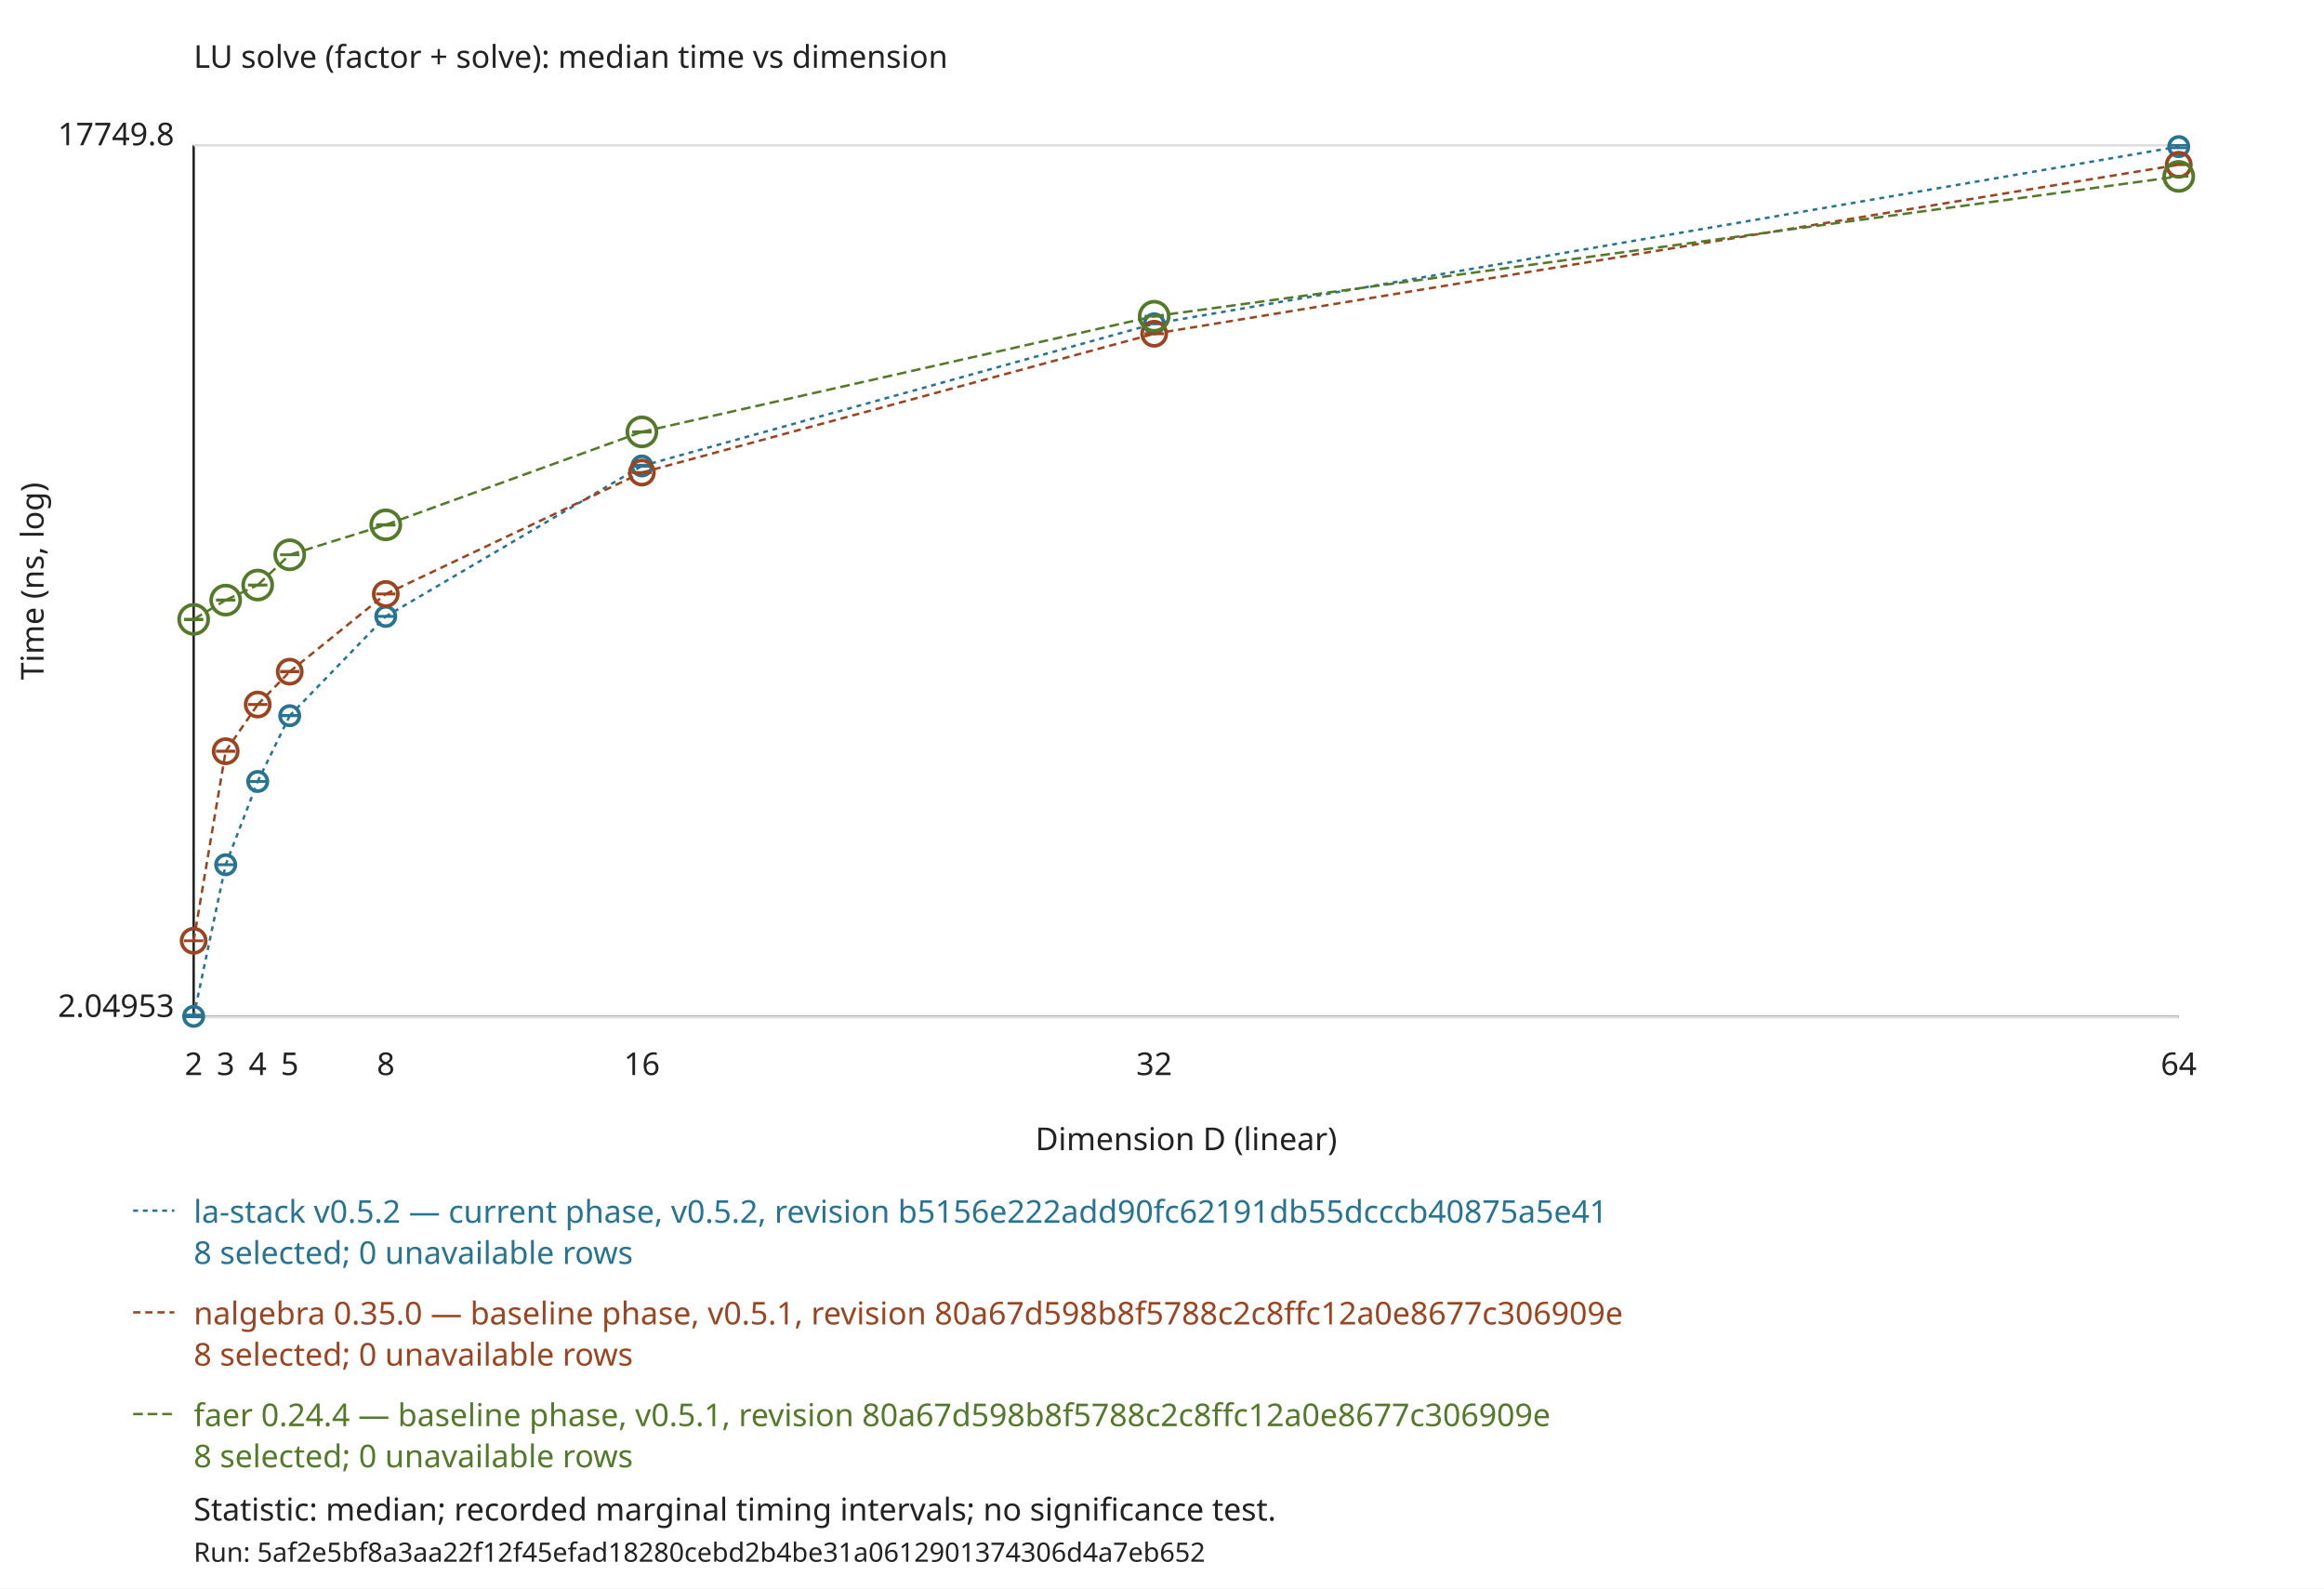
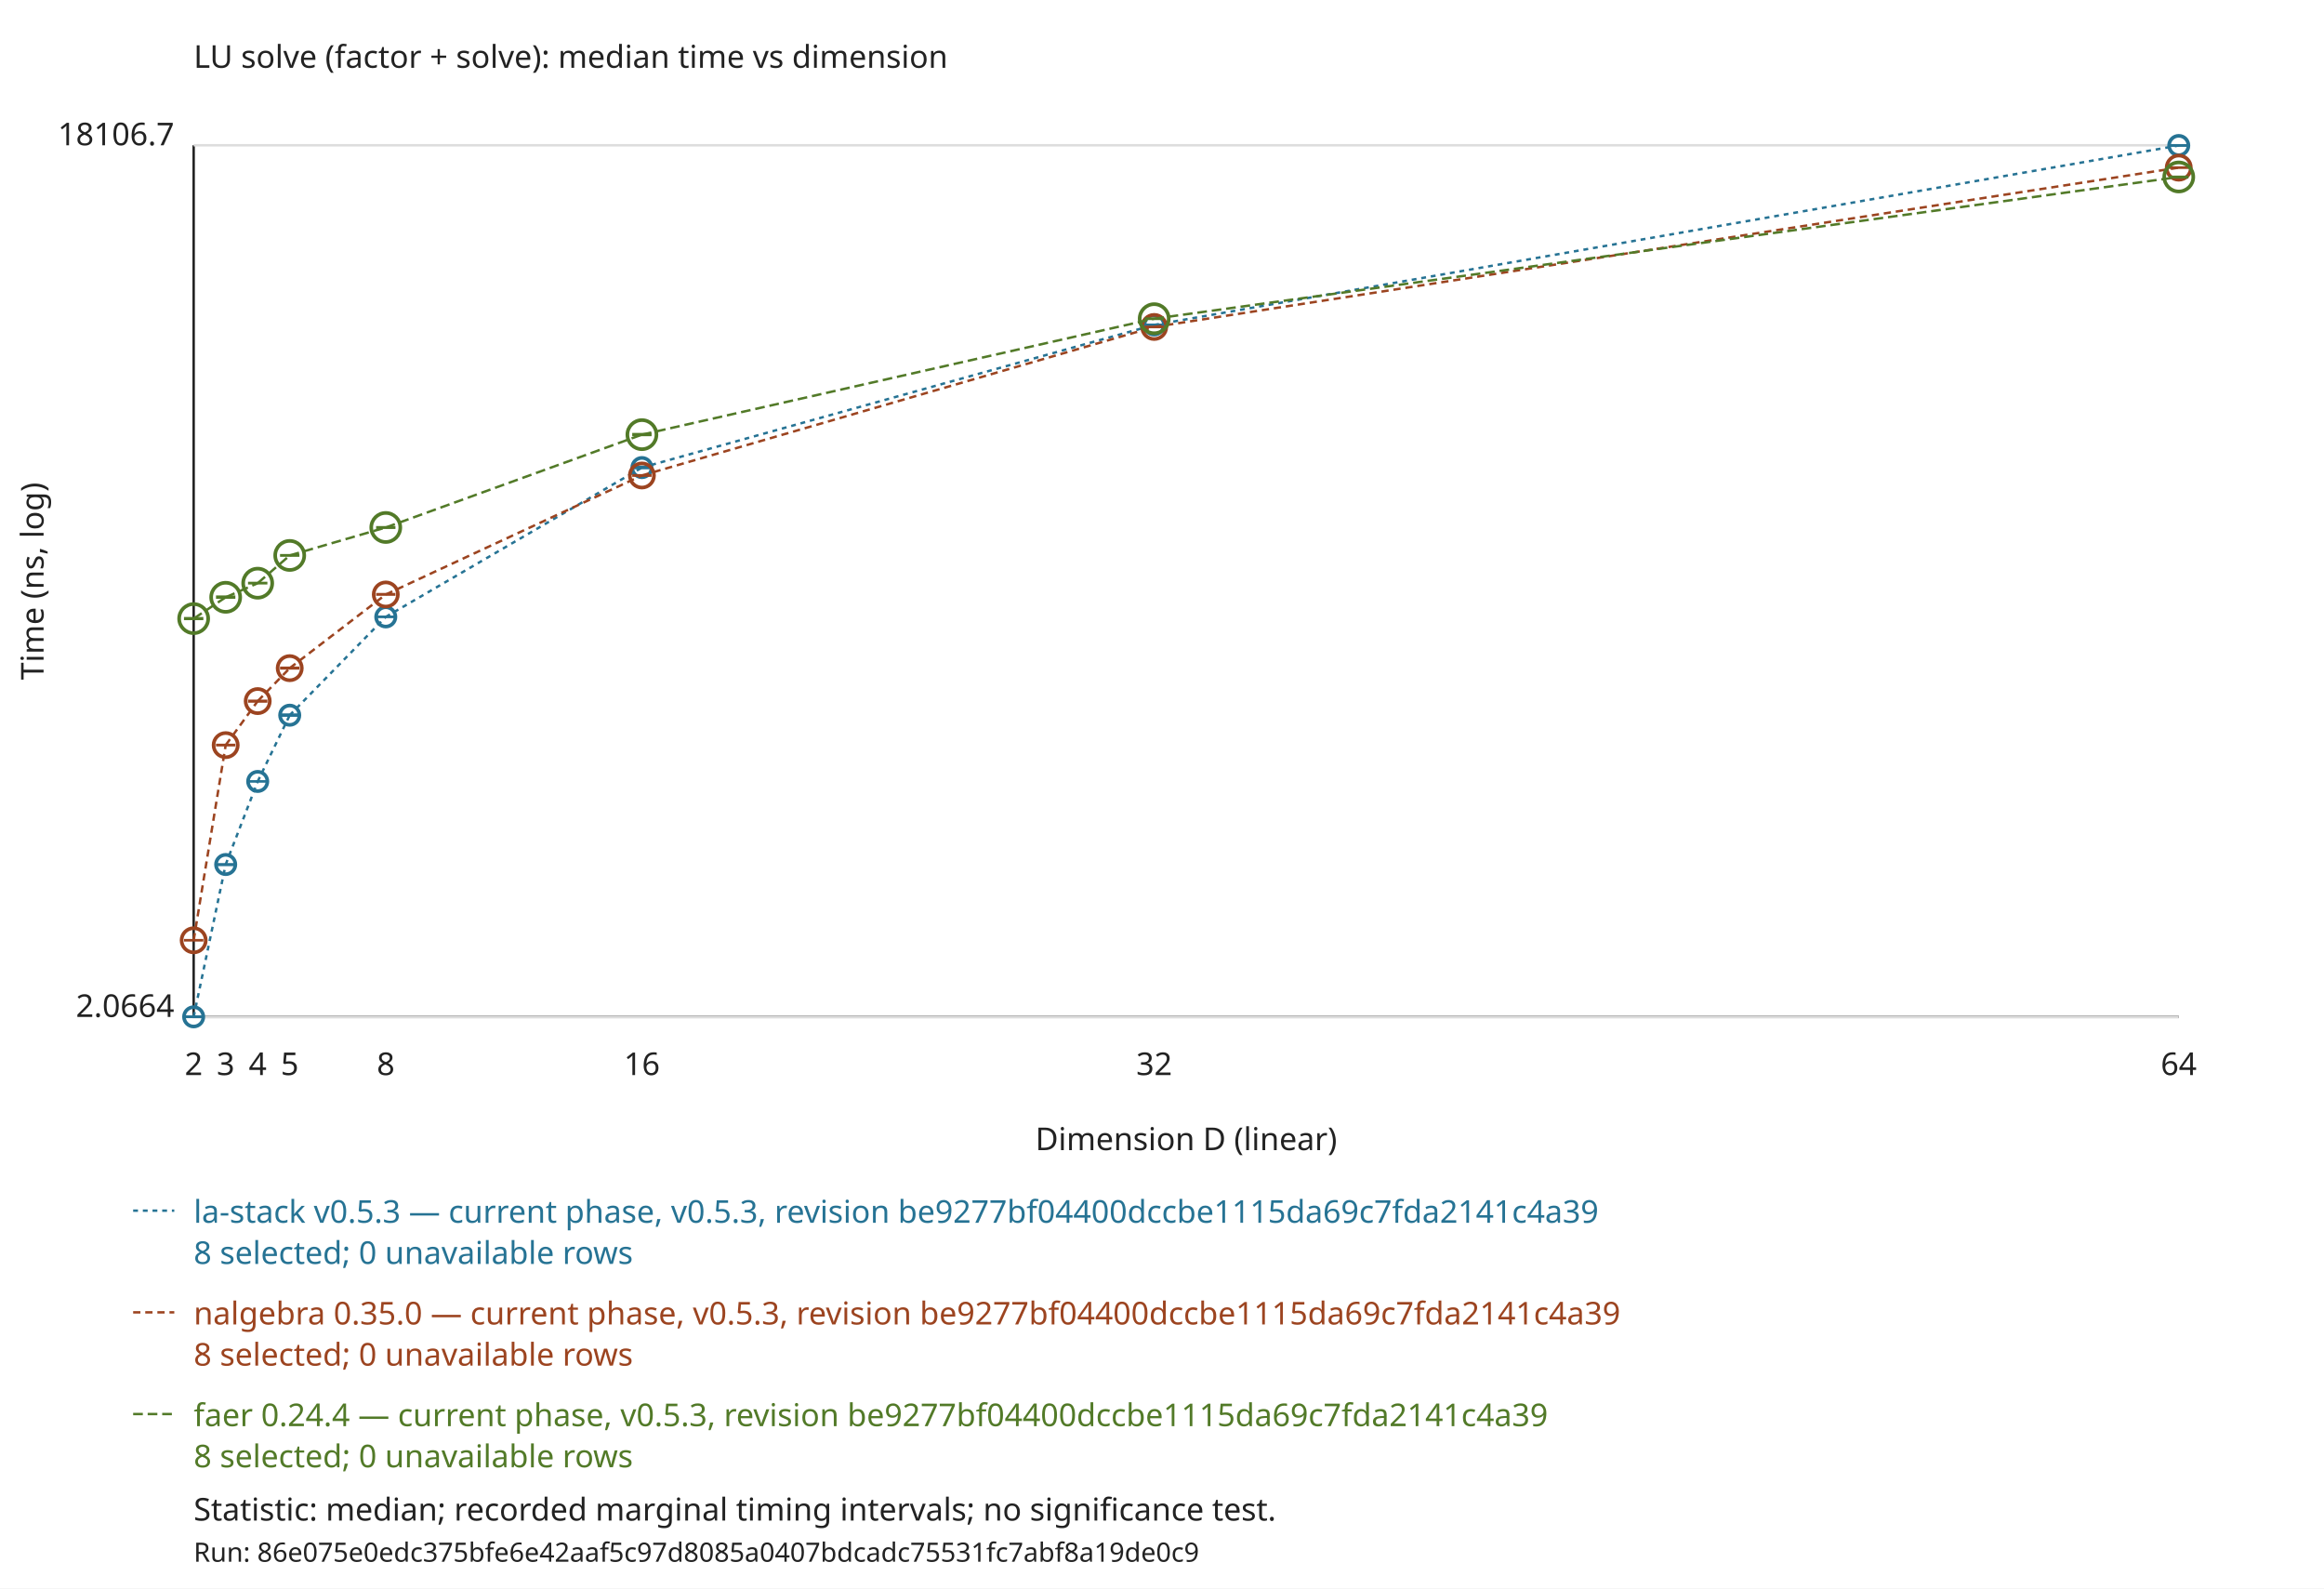
- <svg xmlns="http://www.w3.org/2000/svg" width="960" height="656" viewBox="0 0 960 656" role="img" aria-labelledby="title description" data-run-id="5af2e5bf8a3aa22f12f45efad18280cebd2b4be31a0612901374306d4a7eb652">
+ <svg xmlns="http://www.w3.org/2000/svg" width="960" height="656" viewBox="0 0 960 656" role="img" aria-labelledby="title description" data-run-id="86e075e0edc375bfe6e42aaf5c97d8085a0407bdcadc75531fc7abf8a19de0c9">
  <rect width="960" height="656" fill="#ffffff" />
  <g font-family="sans-serif" font-size="13" fill="#222222">
    <text x="80" y="28">LU solve (factor + solve): median time vs dimension</text>
    <path d="M 80 60 V 420 H 900" stroke="#222222" fill="none" />
    <text x="490" y="475" text-anchor="middle">Dimension D (linear)</text>
    <text transform="translate(18 240) rotate(-90)" text-anchor="middle">Time (ns, log)</text>
    <text x="80" y="444" text-anchor="middle">2</text>
    <text x="93.226" y="444" text-anchor="middle">3</text>
    <text x="106.452" y="444" text-anchor="middle">4</text>
    <text x="119.677" y="444" text-anchor="middle">5</text>
    <text x="159.355" y="444" text-anchor="middle">8</text>
    <text x="265.161" y="444" text-anchor="middle">16</text>
    <text x="476.774" y="444" text-anchor="middle">32</text>
    <text x="900" y="444" text-anchor="middle">64</text>
    <path d="M 80 420 H 900" stroke="#dddddd" />
-     <text x="72" y="420" text-anchor="end">2.04953</text>
+     <text x="72" y="420" text-anchor="end">2.0664</text>
    <path d="M 80 60 H 900" stroke="#dddddd" />
-     <text x="72" y="60" text-anchor="end">17749.8</text>
-     <g stroke="#267394" fill="#267394" stroke-dasharray="2 2" data-series="la-stack current">
-       <path d="M 80 420 V 419.142 M 76 420 H 84 M 76 419.142 H 84" stroke-dasharray="none" />
-       <circle cx="80" cy="419.748" r="4" fill="none" stroke-width="1.5" stroke-dasharray="none" />
-       <path d="M 80 419.748 L 93.226 357.135" fill="none" />
-       <path d="M 93.226 357.214 V 357.033 M 89.226 357.214 H 97.226 M 89.226 357.033 H 97.226" stroke-dasharray="none" />
-       <circle cx="93.226" cy="357.135" r="4" fill="none" stroke-width="1.5" stroke-dasharray="none" />
-       <path d="M 93.226 357.135 L 106.452 322.744" fill="none" />
-       <path d="M 106.452 322.82 V 322.67 M 102.452 322.82 H 110.452 M 102.452 322.67 H 110.452" stroke-dasharray="none" />
-       <circle cx="106.452" cy="322.744" r="4" fill="none" stroke-width="1.5" stroke-dasharray="none" />
-       <path d="M 106.452 322.744 L 119.677 295.59" fill="none" />
-       <path d="M 119.677 295.668 V 295.391 M 115.677 295.668 H 123.677 M 115.677 295.391 H 123.677" stroke-dasharray="none" />
-       <circle cx="119.677" cy="295.59" r="4" fill="none" stroke-width="1.5" stroke-dasharray="none" />
-       <path d="M 119.677 295.59 L 159.355 254.586" fill="none" />
-       <path d="M 159.355 254.654 V 254.461 M 155.355 254.654 H 163.355 M 155.355 254.461 H 163.355" stroke-dasharray="none" />
-       <circle cx="159.355" cy="254.586" r="4" fill="none" stroke-width="1.5" stroke-dasharray="none" />
-       <path d="M 159.355 254.586 L 265.161 192.437" fill="none" />
-       <path d="M 265.161 192.634 V 192.044 M 261.161 192.634 H 269.161 M 261.161 192.044 H 269.161" stroke-dasharray="none" />
-       <circle cx="265.161" cy="192.437" r="4" fill="none" stroke-width="1.5" stroke-dasharray="none" />
-       <path d="M 265.161 192.437 L 476.774 133.726" fill="none" />
-       <path d="M 476.774 133.799 V 133.619 M 472.774 133.799 H 480.774 M 472.774 133.619 H 480.774" stroke-dasharray="none" />
-       <circle cx="476.774" cy="133.726" r="4" fill="none" stroke-width="1.5" stroke-dasharray="none" />
-       <path d="M 476.774 133.726 L 900 60.55" fill="none" />
-       <path d="M 900 61.103 V 60 M 896 61.103 H 904 M 896 60 H 904" stroke-dasharray="none" />
-       <circle cx="900" cy="60.55" r="4" fill="none" stroke-width="1.5" stroke-dasharray="none" />
+     <text x="72" y="60" text-anchor="end">18106.7</text>
+     <g stroke="#267394" fill="#267394" stroke-dasharray="2 2" data-series="lu-solve/la-stack current">
+       <path d="M 80 420 V 419.842 M 76 420 H 84 M 76 419.842 H 84" stroke-dasharray="none" />
+       <circle cx="80" cy="419.953" r="4" fill="none" stroke-width="1.5" stroke-dasharray="none" />
+       <path d="M 80 419.953 L 93.226 357.041" fill="none" />
+       <path d="M 93.226 357.219 V 356.941 M 89.226 357.219 H 97.226 M 89.226 356.941 H 97.226" stroke-dasharray="none" />
+       <circle cx="93.226" cy="357.041" r="4" fill="none" stroke-width="1.5" stroke-dasharray="none" />
+       <path d="M 93.226 357.041 L 106.452 322.733" fill="none" />
+       <path d="M 106.452 322.748 V 322.696 M 102.452 322.748 H 110.452 M 102.452 322.696 H 110.452" stroke-dasharray="none" />
+       <circle cx="106.452" cy="322.733" r="4" fill="none" stroke-width="1.5" stroke-dasharray="none" />
+       <path d="M 106.452 322.733 L 119.677 295.374" fill="none" />
+       <path d="M 119.677 295.543 V 295.129 M 115.677 295.543 H 123.677 M 115.677 295.129 H 123.677" stroke-dasharray="none" />
+       <circle cx="119.677" cy="295.374" r="4" fill="none" stroke-width="1.5" stroke-dasharray="none" />
+       <path d="M 119.677 295.374 L 159.355 254.778" fill="none" />
+       <path d="M 159.355 254.81 V 254.709 M 155.355 254.81 H 163.355 M 155.355 254.709 H 163.355" stroke-dasharray="none" />
+       <circle cx="159.355" cy="254.778" r="4" fill="none" stroke-width="1.5" stroke-dasharray="none" />
+       <path d="M 159.355 254.778 L 265.161 193.107" fill="none" />
+       <path d="M 265.161 193.311 V 192.783 M 261.161 193.311 H 269.161 M 261.161 192.783 H 269.161" stroke-dasharray="none" />
+       <circle cx="265.161" cy="193.107" r="4" fill="none" stroke-width="1.5" stroke-dasharray="none" />
+       <path d="M 265.161 193.107 L 476.774 134.195" fill="none" />
+       <path d="M 476.774 134.28 V 134.13 M 472.774 134.28 H 480.774 M 472.774 134.13 H 480.774" stroke-dasharray="none" />
+       <circle cx="476.774" cy="134.195" r="4" fill="none" stroke-width="1.5" stroke-dasharray="none" />
+       <path d="M 476.774 134.195 L 900 60.094" fill="none" />
+       <path d="M 900 60.154 V 60 M 896 60.154 H 904 M 896 60 H 904" stroke-dasharray="none" />
+       <circle cx="900" cy="60.094" r="4" fill="none" stroke-width="1.5" stroke-dasharray="none" />
      <path d="M 55 500 H 72" fill="none" />
-       <text x="80" y="505" stroke="none">la-stack v0.5.2 — current phase, v0.5.2, revision b5156e222add90fc62191db55dcccb40875a5e41</text>
+       <text x="80" y="505" stroke="none">la-stack v0.5.3 — current phase, v0.5.3, revision be9277bf04400dccbe1115da69c7fda2141c4a39</text>
      <text x="80" y="522" stroke="none">8 selected; 0 unavailable rows</text>
    </g>
-     <g stroke="#9c4420" fill="#9c4420" stroke-dasharray="3 2" data-series="nalgebra">
-       <path d="M 80 388.617 V 388.485 M 76 388.617 H 84 M 76 388.485 H 84" stroke-dasharray="none" />
-       <circle cx="80" cy="388.538" r="5" fill="none" stroke-width="1.5" stroke-dasharray="none" />
-       <path d="M 80 388.538 L 93.226 310.259" fill="none" />
-       <path d="M 93.226 310.394 V 310.115 M 89.226 310.394 H 97.226 M 89.226 310.115 H 97.226" stroke-dasharray="none" />
-       <circle cx="93.226" cy="310.259" r="5" fill="none" stroke-width="1.5" stroke-dasharray="none" />
-       <path d="M 93.226 310.259 L 106.452 290.97" fill="none" />
-       <path d="M 106.452 291.062 V 290.85 M 102.452 291.062 H 110.452 M 102.452 290.85 H 110.452" stroke-dasharray="none" />
-       <circle cx="106.452" cy="290.97" r="5" fill="none" stroke-width="1.5" stroke-dasharray="none" />
-       <path d="M 106.452 290.97 L 119.677 277.396" fill="none" />
-       <path d="M 119.677 277.518 V 277.18 M 115.677 277.518 H 123.677 M 115.677 277.18 H 123.677" stroke-dasharray="none" />
-       <circle cx="119.677" cy="277.396" r="5" fill="none" stroke-width="1.5" stroke-dasharray="none" />
-       <path d="M 119.677 277.396 L 159.355 245.323" fill="none" />
-       <path d="M 159.355 245.396 V 245.221 M 155.355 245.396 H 163.355 M 155.355 245.221 H 163.355" stroke-dasharray="none" />
-       <circle cx="159.355" cy="245.323" r="5" fill="none" stroke-width="1.5" stroke-dasharray="none" />
-       <path d="M 159.355 245.323 L 265.161 195.163" fill="none" />
-       <path d="M 265.161 195.26 V 195.067 M 261.161 195.26 H 269.161 M 261.161 195.067 H 269.161" stroke-dasharray="none" />
-       <circle cx="265.161" cy="195.163" r="5" fill="none" stroke-width="1.5" stroke-dasharray="none" />
-       <path d="M 265.161 195.163 L 476.774 137.834" fill="none" />
-       <path d="M 476.774 137.935 V 137.726 M 472.774 137.935 H 480.774 M 472.774 137.726 H 480.774" stroke-dasharray="none" />
-       <circle cx="476.774" cy="137.834" r="5" fill="none" stroke-width="1.5" stroke-dasharray="none" />
-       <path d="M 476.774 137.834 L 900 68.042" fill="none" />
-       <path d="M 900 68.082 V 67.977 M 896 68.082 H 904 M 896 67.977 H 904" stroke-dasharray="none" />
-       <circle cx="900" cy="68.042" r="5" fill="none" stroke-width="1.5" stroke-dasharray="none" />
+     <g stroke="#9c4420" fill="#9c4420" stroke-dasharray="3 2" data-series="lu-solve/nalgebra">
+       <path d="M 80 388.364 V 388.293 M 76 388.364 H 84 M 76 388.293 H 84" stroke-dasharray="none" />
+       <circle cx="80" cy="388.337" r="5" fill="none" stroke-width="1.5" stroke-dasharray="none" />
+       <path d="M 80 388.337 L 93.226 307.741" fill="none" />
+       <path d="M 93.226 307.783 V 307.644 M 89.226 307.783 H 97.226 M 89.226 307.644 H 97.226" stroke-dasharray="none" />
+       <circle cx="93.226" cy="307.741" r="5" fill="none" stroke-width="1.5" stroke-dasharray="none" />
+       <path d="M 93.226 307.741 L 106.452 289.552" fill="none" />
+       <path d="M 106.452 289.721 V 289.435 M 102.452 289.721 H 110.452 M 102.452 289.435 H 110.452" stroke-dasharray="none" />
+       <circle cx="106.452" cy="289.552" r="5" fill="none" stroke-width="1.5" stroke-dasharray="none" />
+       <path d="M 106.452 289.552 L 119.677 275.946" fill="none" />
+       <path d="M 119.677 276.056 V 275.787 M 115.677 276.056 H 123.677 M 115.677 275.787 H 123.677" stroke-dasharray="none" />
+       <circle cx="119.677" cy="275.946" r="5" fill="none" stroke-width="1.5" stroke-dasharray="none" />
+       <path d="M 119.677 275.946 L 159.355 245.519" fill="none" />
+       <path d="M 159.355 245.569 V 245.384 M 155.355 245.569 H 163.355 M 155.355 245.384 H 163.355" stroke-dasharray="none" />
+       <circle cx="159.355" cy="245.519" r="5" fill="none" stroke-width="1.5" stroke-dasharray="none" />
+       <path d="M 159.355 245.519 L 265.161 196.369" fill="none" />
+       <path d="M 265.161 196.436 V 196.297 M 261.161 196.436 H 269.161 M 261.161 196.297 H 269.161" stroke-dasharray="none" />
+       <circle cx="265.161" cy="196.369" r="5" fill="none" stroke-width="1.5" stroke-dasharray="none" />
+       <path d="M 265.161 196.369 L 476.774 135.03" fill="none" />
+       <path d="M 476.774 135.08 V 135 M 472.774 135.08 H 480.774 M 472.774 135 H 480.774" stroke-dasharray="none" />
+       <circle cx="476.774" cy="135.03" r="5" fill="none" stroke-width="1.5" stroke-dasharray="none" />
+       <path d="M 476.774 135.03 L 900 69.239" fill="none" />
+       <path d="M 900 69.269 V 69.189 M 896 69.269 H 904 M 896 69.189 H 904" stroke-dasharray="none" />
+       <circle cx="900" cy="69.239" r="5" fill="none" stroke-width="1.5" stroke-dasharray="none" />
      <path d="M 55 542 H 72" fill="none" />
-       <text x="80" y="547" stroke="none">nalgebra 0.35.0 — baseline phase, v0.5.1, revision 80a67d598b8f5788c2c8ffc12a0e8677c306909e</text>
+       <text x="80" y="547" stroke="none">nalgebra 0.35.0 — current phase, v0.5.3, revision be9277bf04400dccbe1115da69c7fda2141c4a39</text>
      <text x="80" y="564" stroke="none">8 selected; 0 unavailable rows</text>
    </g>
-     <g stroke="#527a28" fill="#527a28" stroke-dasharray="4 2" data-series="faer">
-       <path d="M 80 256.009 V 255.668 M 76 256.009 H 84 M 76 255.668 H 84" stroke-dasharray="none" />
-       <circle cx="80" cy="255.798" r="6" fill="none" stroke-width="1.5" stroke-dasharray="none" />
-       <path d="M 80 255.798 L 93.226 247.841" fill="none" />
-       <path d="M 93.226 247.932 V 247.704 M 89.226 247.932 H 97.226 M 89.226 247.704 H 97.226" stroke-dasharray="none" />
-       <circle cx="93.226" cy="247.841" r="6" fill="none" stroke-width="1.5" stroke-dasharray="none" />
-       <path d="M 93.226 247.841 L 106.452 241.624" fill="none" />
-       <path d="M 106.452 241.734 V 241.534 M 102.452 241.734 H 110.452 M 102.452 241.534 H 110.452" stroke-dasharray="none" />
-       <circle cx="106.452" cy="241.624" r="6" fill="none" stroke-width="1.5" stroke-dasharray="none" />
-       <path d="M 106.452 241.624 L 119.677 229.126" fill="none" />
-       <path d="M 119.677 229.186 V 229.059 M 115.677 229.186 H 123.677 M 115.677 229.059 H 123.677" stroke-dasharray="none" />
-       <circle cx="119.677" cy="229.126" r="6" fill="none" stroke-width="1.5" stroke-dasharray="none" />
-       <path d="M 119.677 229.126 L 159.355 216.758" fill="none" />
-       <path d="M 159.355 216.966 V 216.609 M 155.355 216.966 H 163.355 M 155.355 216.609 H 163.355" stroke-dasharray="none" />
-       <circle cx="159.355" cy="216.758" r="6" fill="none" stroke-width="1.5" stroke-dasharray="none" />
-       <path d="M 159.355 216.758 L 265.161 178.361" fill="none" />
-       <path d="M 265.161 178.526 V 178.263 M 261.161 178.526 H 269.161 M 261.161 178.263 H 269.161" stroke-dasharray="none" />
-       <circle cx="265.161" cy="178.361" r="6" fill="none" stroke-width="1.5" stroke-dasharray="none" />
-       <path d="M 265.161 178.361 L 476.774 130.603" fill="none" />
-       <path d="M 476.774 130.651 V 130.549 M 472.774 130.651 H 480.774 M 472.774 130.549 H 480.774" stroke-dasharray="none" />
-       <circle cx="476.774" cy="130.603" r="6" fill="none" stroke-width="1.5" stroke-dasharray="none" />
-       <path d="M 476.774 130.603 L 900 72.857" fill="none" />
-       <path d="M 900 72.892 V 72.728 M 896 72.892 H 904 M 896 72.728 H 904" stroke-dasharray="none" />
-       <circle cx="900" cy="72.857" r="6" fill="none" stroke-width="1.5" stroke-dasharray="none" />
+     <g stroke="#527a28" fill="#527a28" stroke-dasharray="4 2" data-series="lu-solve/faer">
+       <path d="M 80 255.626 V 255.313 M 76 255.626 H 84 M 76 255.313 H 84" stroke-dasharray="none" />
+       <circle cx="80" cy="255.486" r="6" fill="none" stroke-width="1.5" stroke-dasharray="none" />
+       <path d="M 80 255.486 L 93.226 246.676" fill="none" />
+       <path d="M 93.226 246.808 V 246.414 M 89.226 246.808 H 97.226 M 89.226 246.414 H 97.226" stroke-dasharray="none" />
+       <circle cx="93.226" cy="246.676" r="6" fill="none" stroke-width="1.5" stroke-dasharray="none" />
+       <path d="M 93.226 246.676 L 106.452 240.85" fill="none" />
+       <path d="M 106.452 240.89 V 240.758 M 102.452 240.89 H 110.452 M 102.452 240.758 H 110.452" stroke-dasharray="none" />
+       <circle cx="106.452" cy="240.85" r="6" fill="none" stroke-width="1.5" stroke-dasharray="none" />
+       <path d="M 106.452 240.85 L 119.677 229.393" fill="none" />
+       <path d="M 119.677 229.458 V 229.304 M 115.677 229.458 H 123.677 M 115.677 229.304 H 123.677" stroke-dasharray="none" />
+       <circle cx="119.677" cy="229.393" r="6" fill="none" stroke-width="1.5" stroke-dasharray="none" />
+       <path d="M 119.677 229.393 L 159.355 217.845" fill="none" />
+       <path d="M 159.355 217.968 V 217.76 M 155.355 217.968 H 163.355 M 155.355 217.76 H 163.355" stroke-dasharray="none" />
+       <circle cx="159.355" cy="217.845" r="6" fill="none" stroke-width="1.5" stroke-dasharray="none" />
+       <path d="M 159.355 217.845 L 265.161 179.509" fill="none" />
+       <path d="M 265.161 179.654 V 179.294 M 261.161 179.654 H 269.161 M 261.161 179.294 H 269.161" stroke-dasharray="none" />
+       <circle cx="265.161" cy="179.509" r="6" fill="none" stroke-width="1.5" stroke-dasharray="none" />
+       <path d="M 265.161 179.509 L 476.774 131.621" fill="none" />
+       <path d="M 476.774 131.695 V 131.564 M 472.774 131.695 H 480.774 M 472.774 131.564 H 480.774" stroke-dasharray="none" />
+       <circle cx="476.774" cy="131.621" r="6" fill="none" stroke-width="1.5" stroke-dasharray="none" />
+       <path d="M 476.774 131.621 L 900 73.086" fill="none" />
+       <path d="M 900 73.265 V 73.02 M 896 73.265 H 904 M 896 73.02 H 904" stroke-dasharray="none" />
+       <circle cx="900" cy="73.086" r="6" fill="none" stroke-width="1.5" stroke-dasharray="none" />
      <path d="M 55 584 H 72" fill="none" />
-       <text x="80" y="589" stroke="none">faer 0.24.4 — baseline phase, v0.5.1, revision 80a67d598b8f5788c2c8ffc12a0e8677c306909e</text>
+       <text x="80" y="589" stroke="none">faer 0.24.4 — current phase, v0.5.3, revision be9277bf04400dccbe1115da69c7fda2141c4a39</text>
      <text x="80" y="606" stroke="none">8 selected; 0 unavailable rows</text>
    </g>
    <text x="80" y="628">Statistic: median; recorded marginal timing intervals; no significance test.</text>
-     <text x="80" y="645" font-size="11">Run: 5af2e5bf8a3aa22f12f45efad18280cebd2b4be31a0612901374306d4a7eb652</text>
+     <text x="80" y="645" font-size="11">Run: 86e075e0edc375bfe6e42aaf5c97d8085a0407bdcadc75531fc7abf8a19de0c9</text>
  </g>
</svg>
